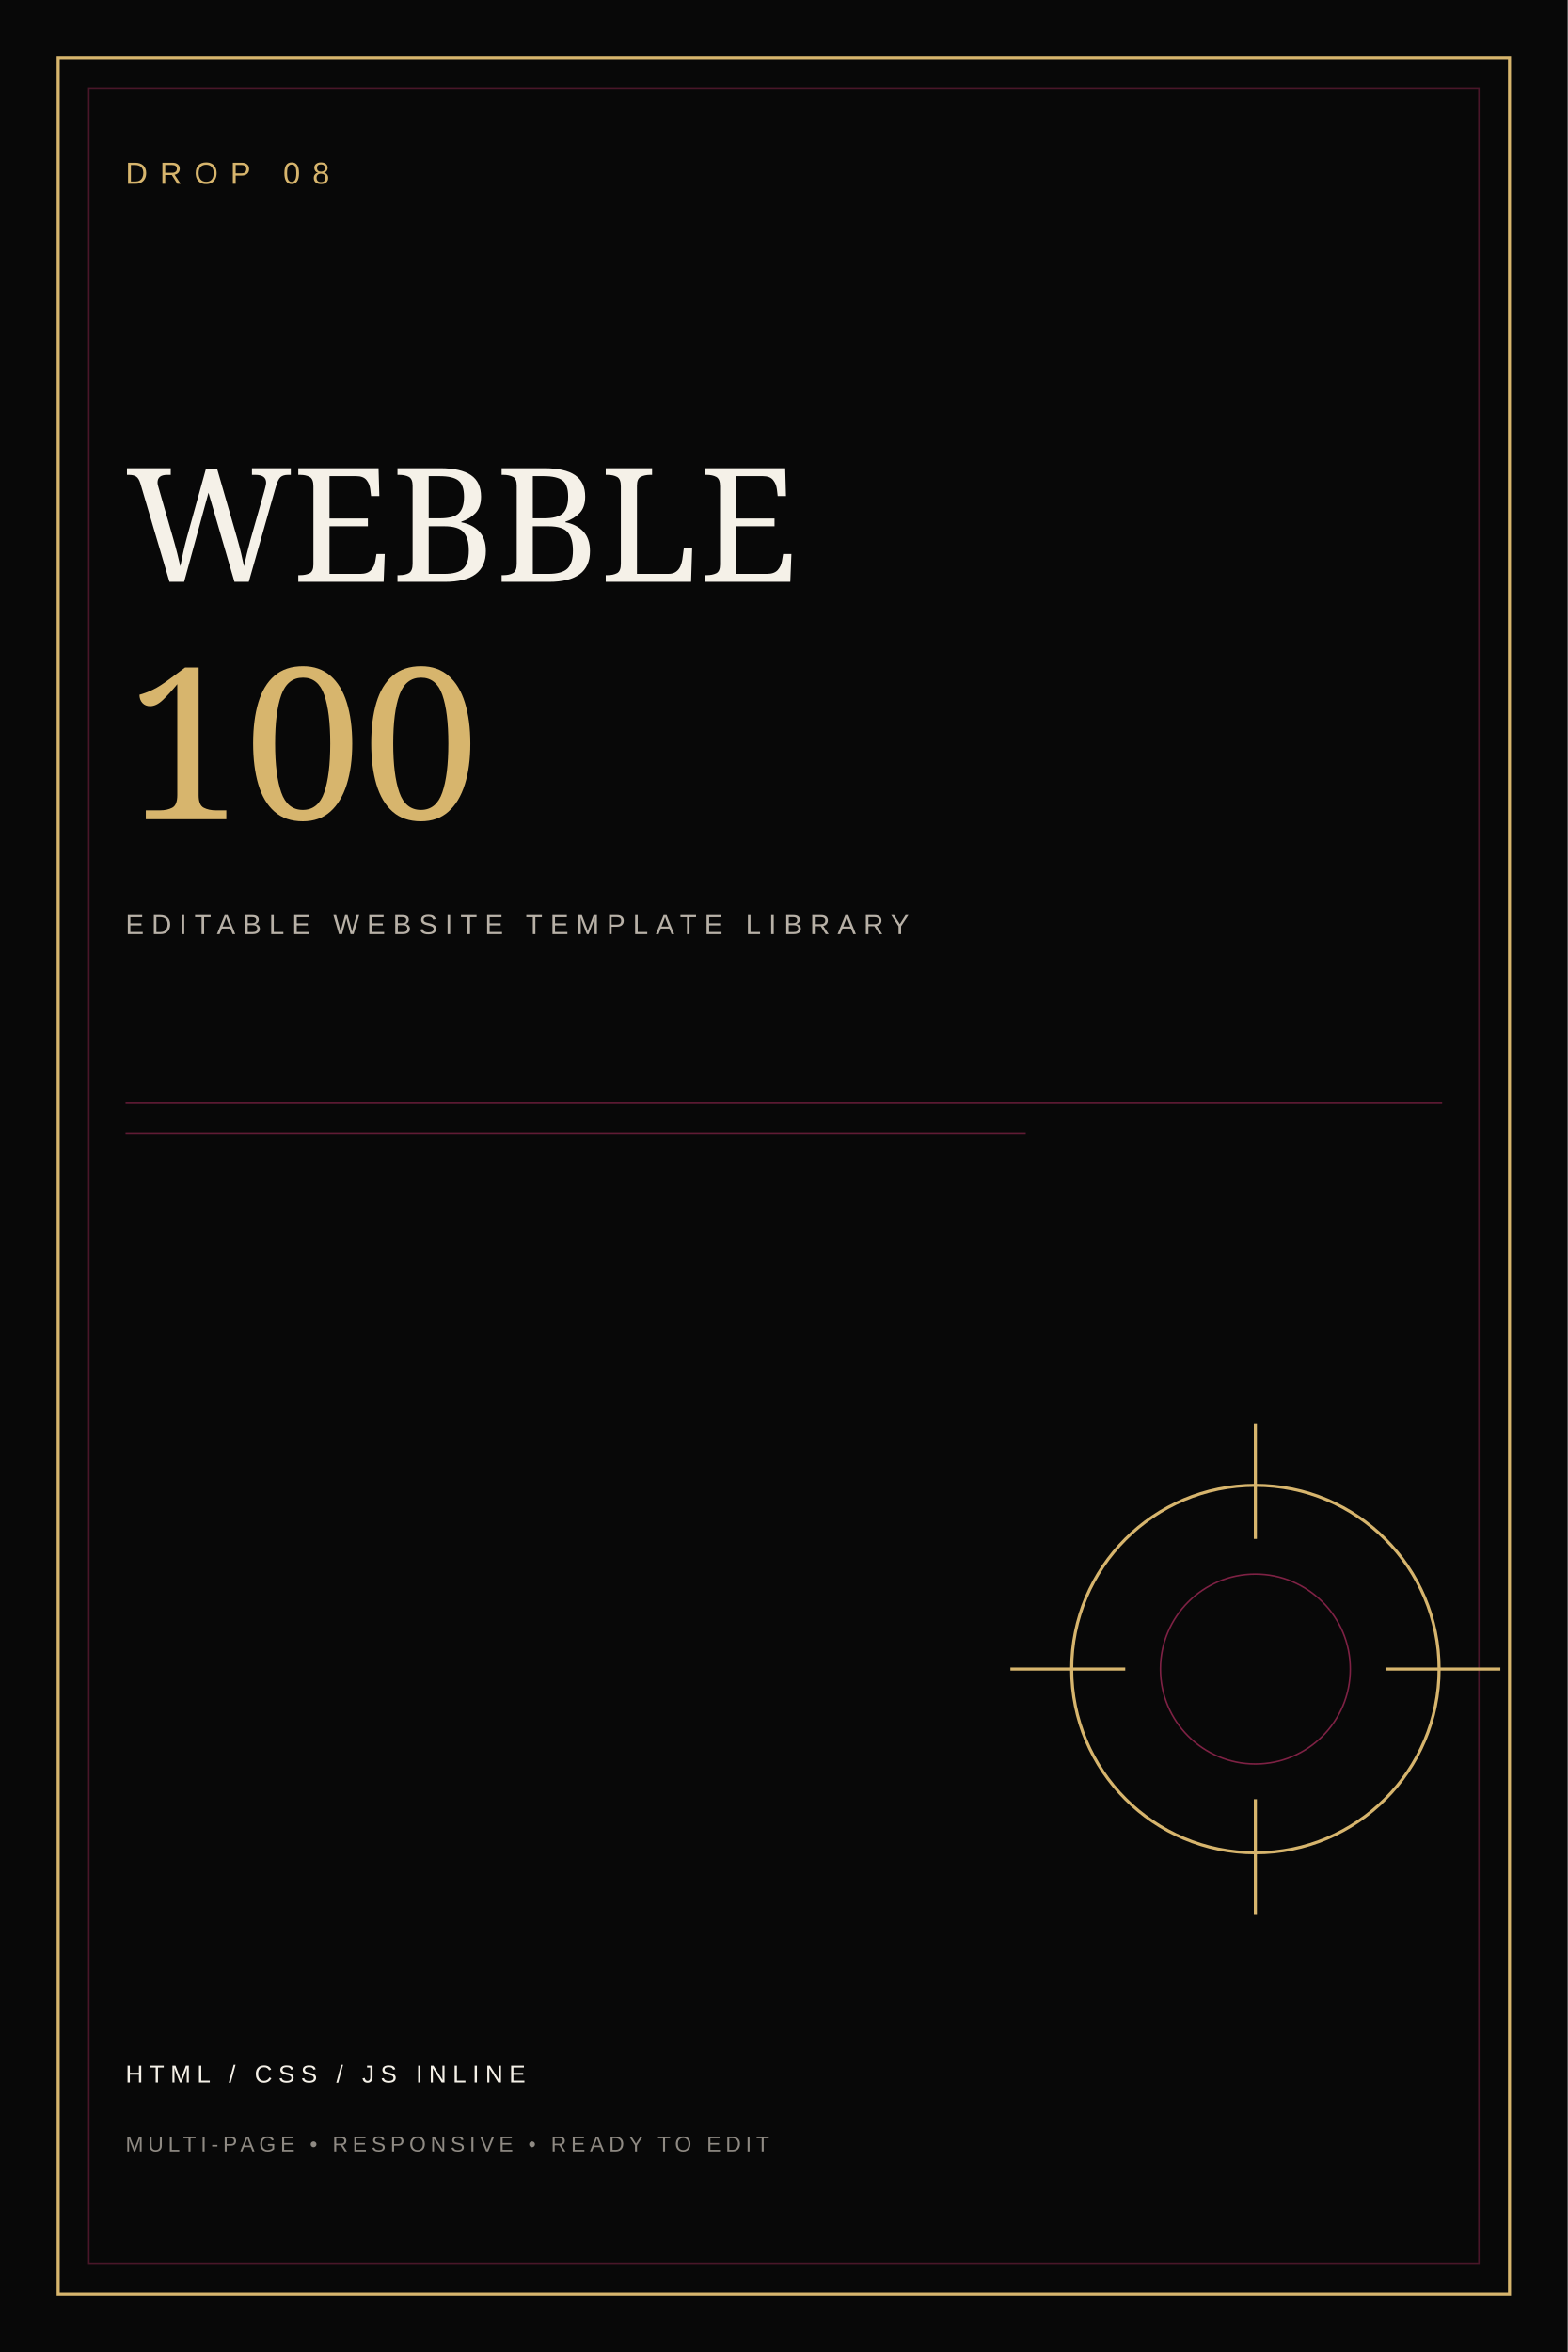
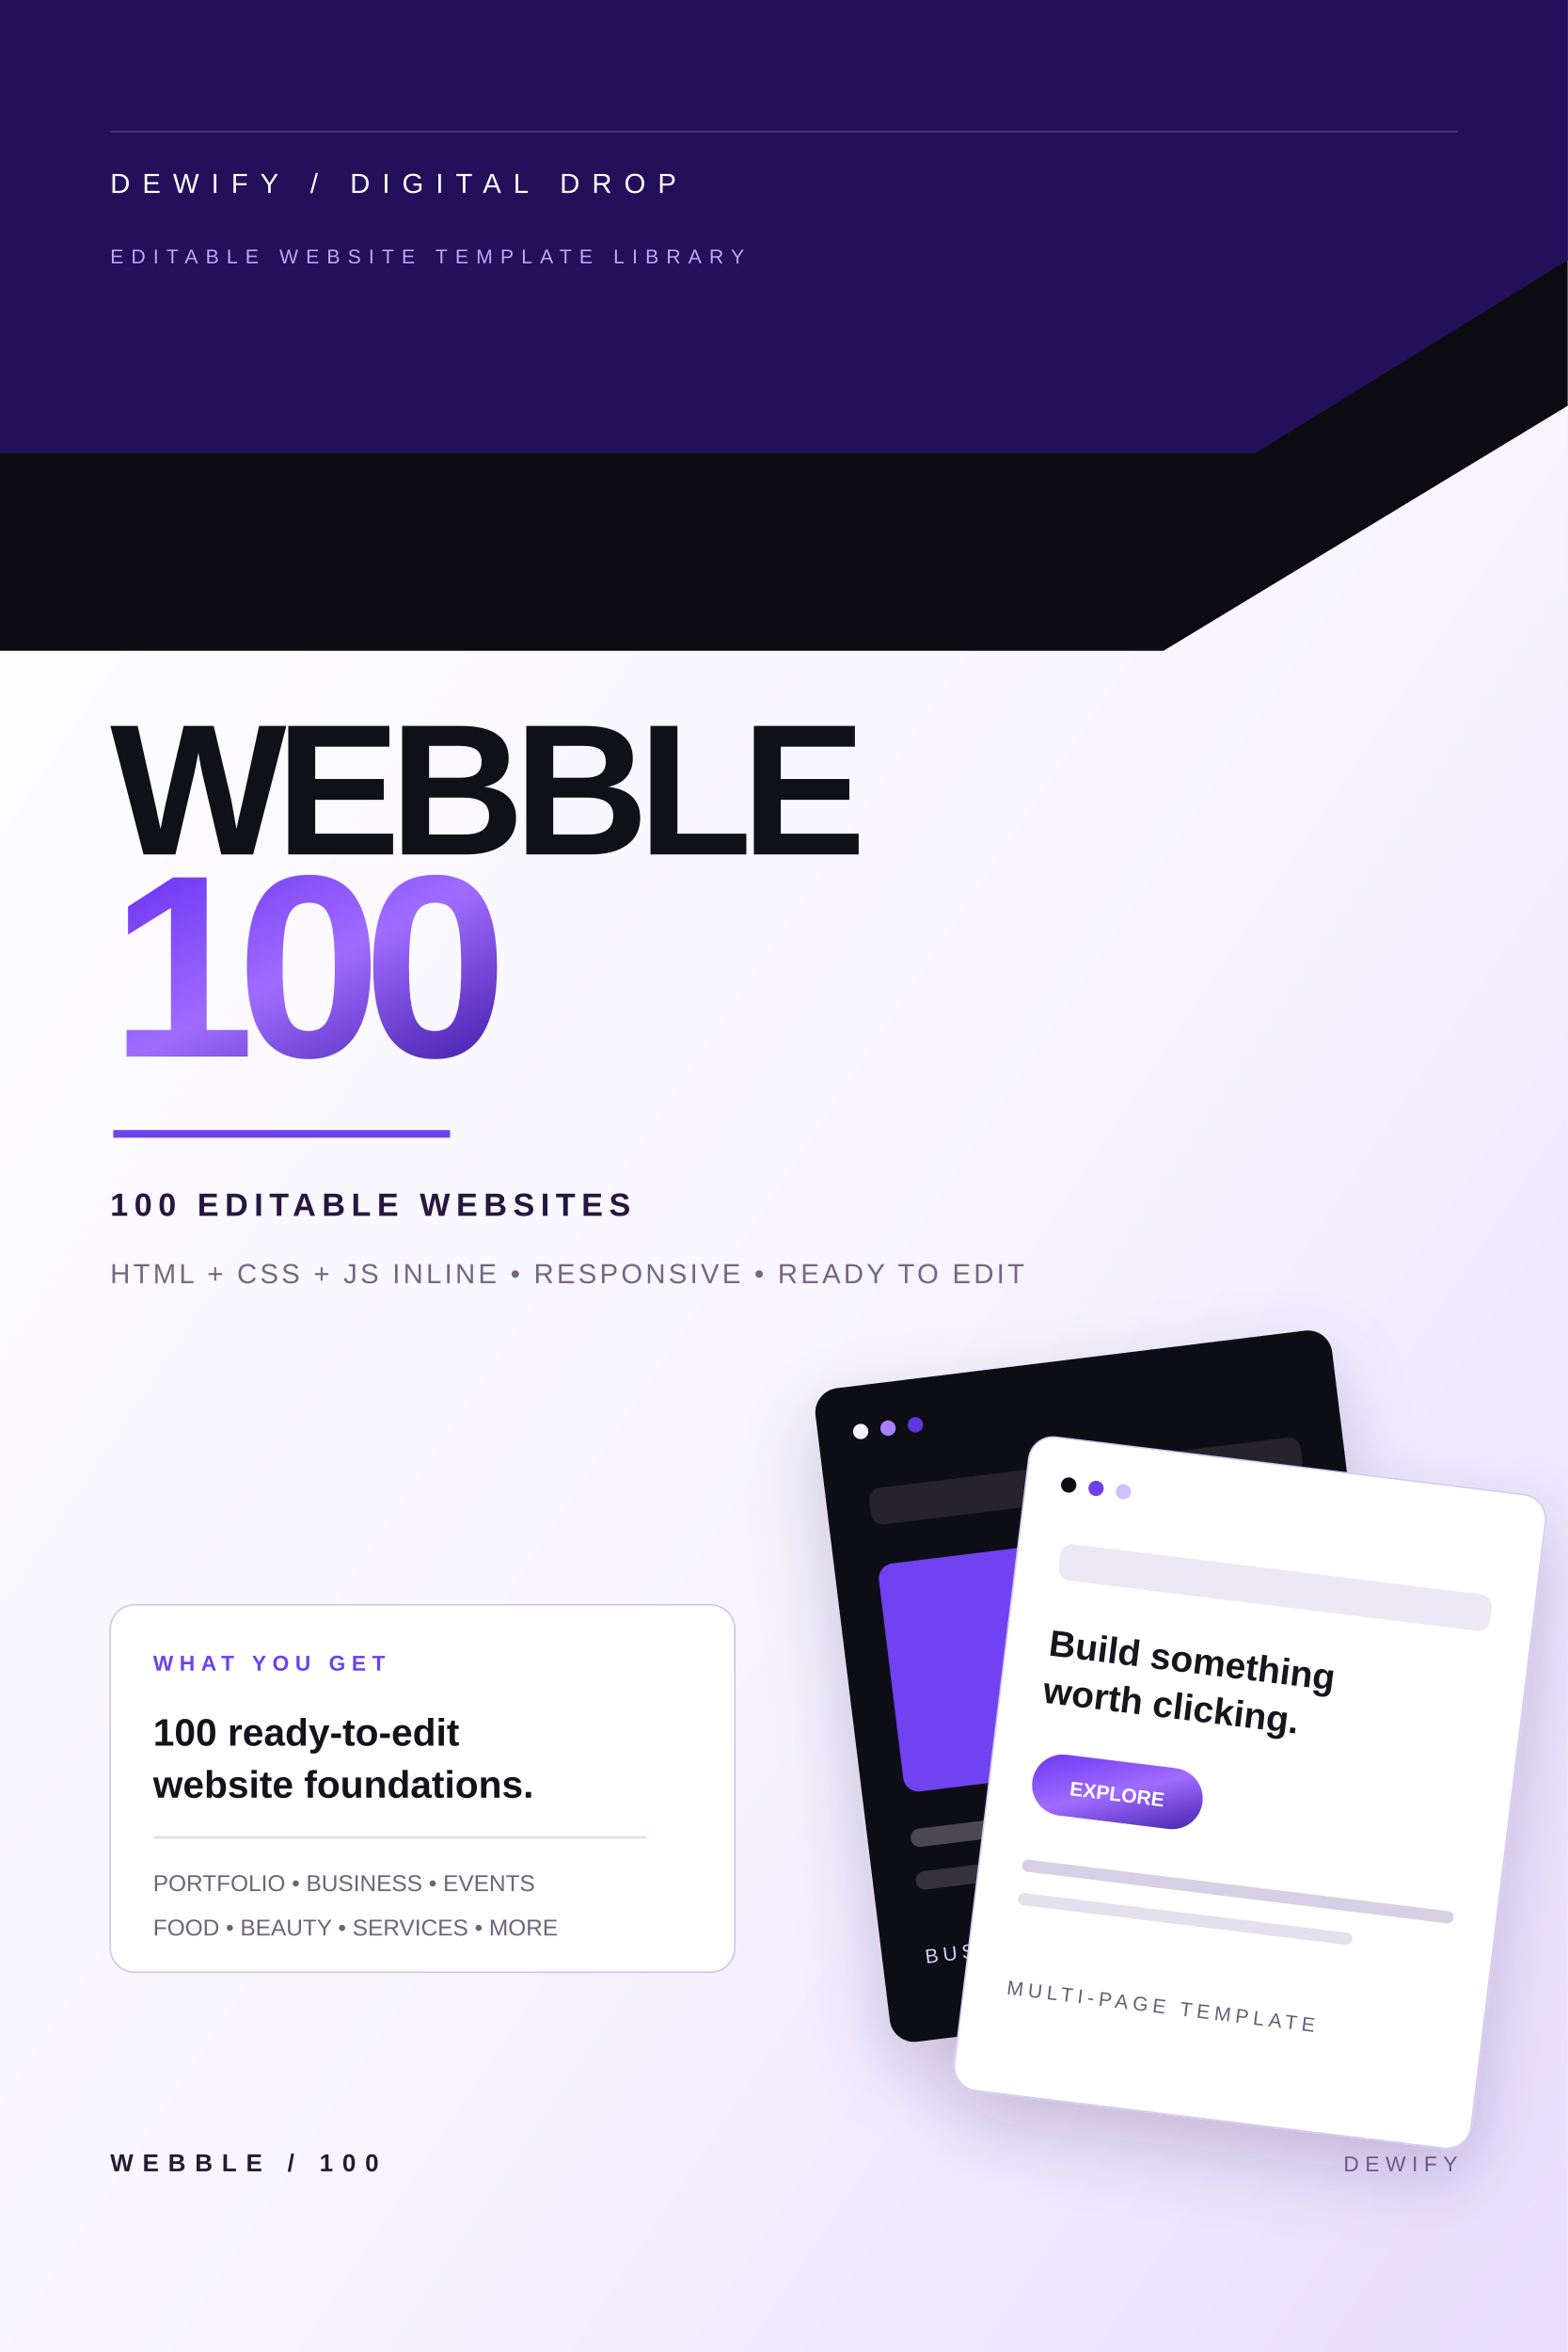
- <svg xmlns="http://www.w3.org/2000/svg" viewBox="0 0 1024 1536">
-   <rect width="1024" height="1536" fill="#080808" />
-   <rect x="38" y="38" width="948" height="1460" fill="none" stroke="#D7B56D" stroke-width="2" />
-   <rect x="58" y="58" width="908" height="1420" fill="none" stroke="#7E2144" stroke-width="1" opacity=".55" />
-   <text x="82" y="120" fill="#D7B56D" font-family="Arial" font-size="20" letter-spacing="8">DROP 08</text>
-   <text x="82" y="380" fill="#F5F1E8" font-family="Georgia" font-size="104">WEBBLE</text>
-   <text x="82" y="535" fill="#D7B56D" font-family="Georgia" font-size="138">100</text>
-   <text x="82" y="610" fill="#B8B1A7" font-family="Arial" font-size="18" letter-spacing="5">EDITABLE WEBSITE TEMPLATE LIBRARY</text>
-   <path d="M82 720H942M82 740H670" stroke="#7E2144" opacity=".75" />
-   <circle cx="820" cy="1090" r="120" fill="none" stroke="#D7B56D" stroke-width="2" />
-   <circle cx="820" cy="1090" r="62" fill="none" stroke="#7E2144" stroke-width="1" />
-   <path d="M820 930v75M820 1175v75M660 1090h75M905 1090h75" stroke="#D7B56D" stroke-width="2" />
-   <text x="82" y="1360" fill="#F5F1E8" font-family="Arial" font-size="16" letter-spacing="4">HTML / CSS / JS INLINE</text>
-   <text x="82" y="1405" fill="#8F8A83" font-family="Arial" font-size="14" letter-spacing="3">MULTI-PAGE • RESPONSIVE • READY TO EDIT</text>
+ <svg xmlns="http://www.w3.org/2000/svg" width="1024" height="1536" viewBox="0 0 1024 1536" role="img" aria-labelledby="title desc">
+   <defs>
+     <linearGradient id="bg" x1="0" y1="0" x2="1" y2="1">
+       <stop stop-color="#ffffff" />
+       <stop offset=".58" stop-color="#f7f4ff" />
+       <stop offset="1" stop-color="#e8ddff" />
+     </linearGradient>
+     <linearGradient id="purple" x1="0" y1="0" x2="1" y2="1">
+       <stop stop-color="#6d35f2" />
+       <stop offset=".5" stop-color="#a06cff" />
+       <stop offset="1" stop-color="#4520ad" />
+     </linearGradient>
+     <filter id="shadow">
+       <feDropShadow dx="0" dy="20" stdDeviation="24" flood-color="#201044" flood-opacity=".20" />
+     </filter>
+   </defs>
+   <rect width="1024" height="1536" fill="url(#bg)" />
+   <path d="M0 0H1024V265L760 425H0Z" fill="#0b0b11" />
+   <path d="M0 0H1024V170L820 296H0Z" fill="#22105a" />
+   <path d="M72 86H952" stroke="#ffffff" stroke-opacity=".18" />
+   <text x="72" y="126" fill="#fff" font-family="Arial,Helvetica,sans-serif" font-size="18" letter-spacing="8">DEWIFY / DIGITAL DROP</text>
+   <text x="72" y="172" fill="#bfa8ff" font-family="Arial,Helvetica,sans-serif" font-size="13" letter-spacing="5">EDITABLE WEBSITE TEMPLATE LIBRARY</text>
+   <text x="72" y="558" fill="#101018" font-family="Arial,Helvetica,sans-serif" font-size="122" font-weight="900" letter-spacing="-7">WEBBLE</text>
+   <text x="72" y="690" fill="url(#purple)" font-family="Arial,Helvetica,sans-serif" font-size="170" font-weight="900" letter-spacing="-12">100</text>
+   <rect x="74" y="738" width="220" height="5" fill="#7040ef" />
+   <text x="72" y="794" fill="#25173f" font-family="Arial,Helvetica,sans-serif" font-size="21" font-weight="700" letter-spacing="4">100 EDITABLE WEBSITES</text>
+   <text x="72" y="838" fill="#74677f" font-family="Arial,Helvetica,sans-serif" font-size="18" letter-spacing="2">HTML + CSS + JS INLINE • RESPONSIVE • READY TO EDIT</text>
+   <g transform="translate(555 885)" filter="url(#shadow)">
+     <g transform="rotate(-7 180 210)">
+       <rect x="0" y="0" width="340" height="430" rx="16" fill="#111116" />
+       <circle cx="28" cy="30" r="5" fill="#f4f0ff" />
+       <circle cx="46" cy="30" r="5" fill="#a980ff" />
+       <circle cx="64" cy="30" r="5" fill="#5f34df" />
+       <rect x="28" y="68" width="284" height="24" rx="8" fill="#26232d" />
+       <rect x="28" y="118" width="120" height="150" rx="10" fill="#6f42f1" />
+       <rect x="166" y="118" width="146" height="14" rx="7" fill="#777080" />
+       <rect x="166" y="145" width="112" height="11" rx="5" fill="#4f4a57" />
+       <rect x="166" y="171" width="92" height="11" rx="5" fill="#3e3a46" />
+       <rect x="28" y="292" width="284" height="12" rx="6" fill="#4b4652" />
+       <rect x="28" y="320" width="220" height="12" rx="6" fill="#35313c" />
+       <text x="28" y="380" fill="#d7cbff" font-family="Arial,Helvetica,sans-serif" font-size="13" letter-spacing="3">BUSINESS / LANDING</text>
+     </g>
+     <g transform="translate(92 72) rotate(7 180 210)">
+       <rect x="0" y="0" width="340" height="430" rx="16" fill="#ffffff" stroke="#d5caf0" />
+       <circle cx="28" cy="30" r="5" fill="#101018" />
+       <circle cx="46" cy="30" r="5" fill="#7040ef" />
+       <circle cx="64" cy="30" r="5" fill="#cfc0ff" />
+       <rect x="28" y="68" width="284" height="24" rx="8" fill="#ece8f5" />
+       <text x="28" y="142" fill="#17151d" font-family="Arial,Helvetica,sans-serif" font-size="24" font-weight="800">Build something</text>
+       <text x="28" y="173" fill="#17151d" font-family="Arial,Helvetica,sans-serif" font-size="24" font-weight="800">worth clicking.</text>
+       <rect x="28" y="205" width="112" height="40" rx="20" fill="url(#purple)" />
+       <text x="84" y="231" text-anchor="middle" fill="#fff" font-family="Arial,Helvetica,sans-serif" font-size="13" font-weight="700">EXPLORE</text>
+       <rect x="28" y="276" width="284" height="8" rx="4" fill="#d7d0e5" />
+       <rect x="28" y="298" width="220" height="8" rx="4" fill="#e5e0ed" />
+       <text x="28" y="365" fill="#695d75" font-family="Arial,Helvetica,sans-serif" font-size="13" letter-spacing="3">MULTI-PAGE TEMPLATE</text>
+     </g>
+   </g>
+   <g transform="translate(72 1048)">
+     <rect width="408" height="240" rx="16" fill="#ffffff" fill-opacity=".86" stroke="#cfc3eb" />
+     <text x="28" y="43" fill="#7040ef" font-family="Arial,Helvetica,sans-serif" font-size="14" font-weight="800" letter-spacing="4">WHAT YOU GET</text>
+     <text x="28" y="92" fill="#15131a" font-family="Arial,Helvetica,sans-serif" font-size="25" font-weight="800">100 ready-to-edit</text>
+     <text x="28" y="126" fill="#15131a" font-family="Arial,Helvetica,sans-serif" font-size="25" font-weight="800">website foundations.</text>
+     <path d="M28 152H350" stroke="#d8cee9" />
+     <text x="28" y="187" fill="#6e6478" font-family="Arial,Helvetica,sans-serif" font-size="15">PORTFOLIO • BUSINESS • EVENTS</text>
+     <text x="28" y="216" fill="#6e6478" font-family="Arial,Helvetica,sans-serif" font-size="15">FOOD • BEAUTY • SERVICES • MORE</text>
+   </g>
+   <text x="72" y="1418" fill="#241b34" font-family="Arial,Helvetica,sans-serif" font-size="16" font-weight="800" letter-spacing="6">WEBBLE / 100</text>
+   <text x="952" y="1418" text-anchor="end" fill="#6e587f" font-family="Arial,Helvetica,sans-serif" font-size="14" letter-spacing="4">DEWIFY</text>
</svg>
